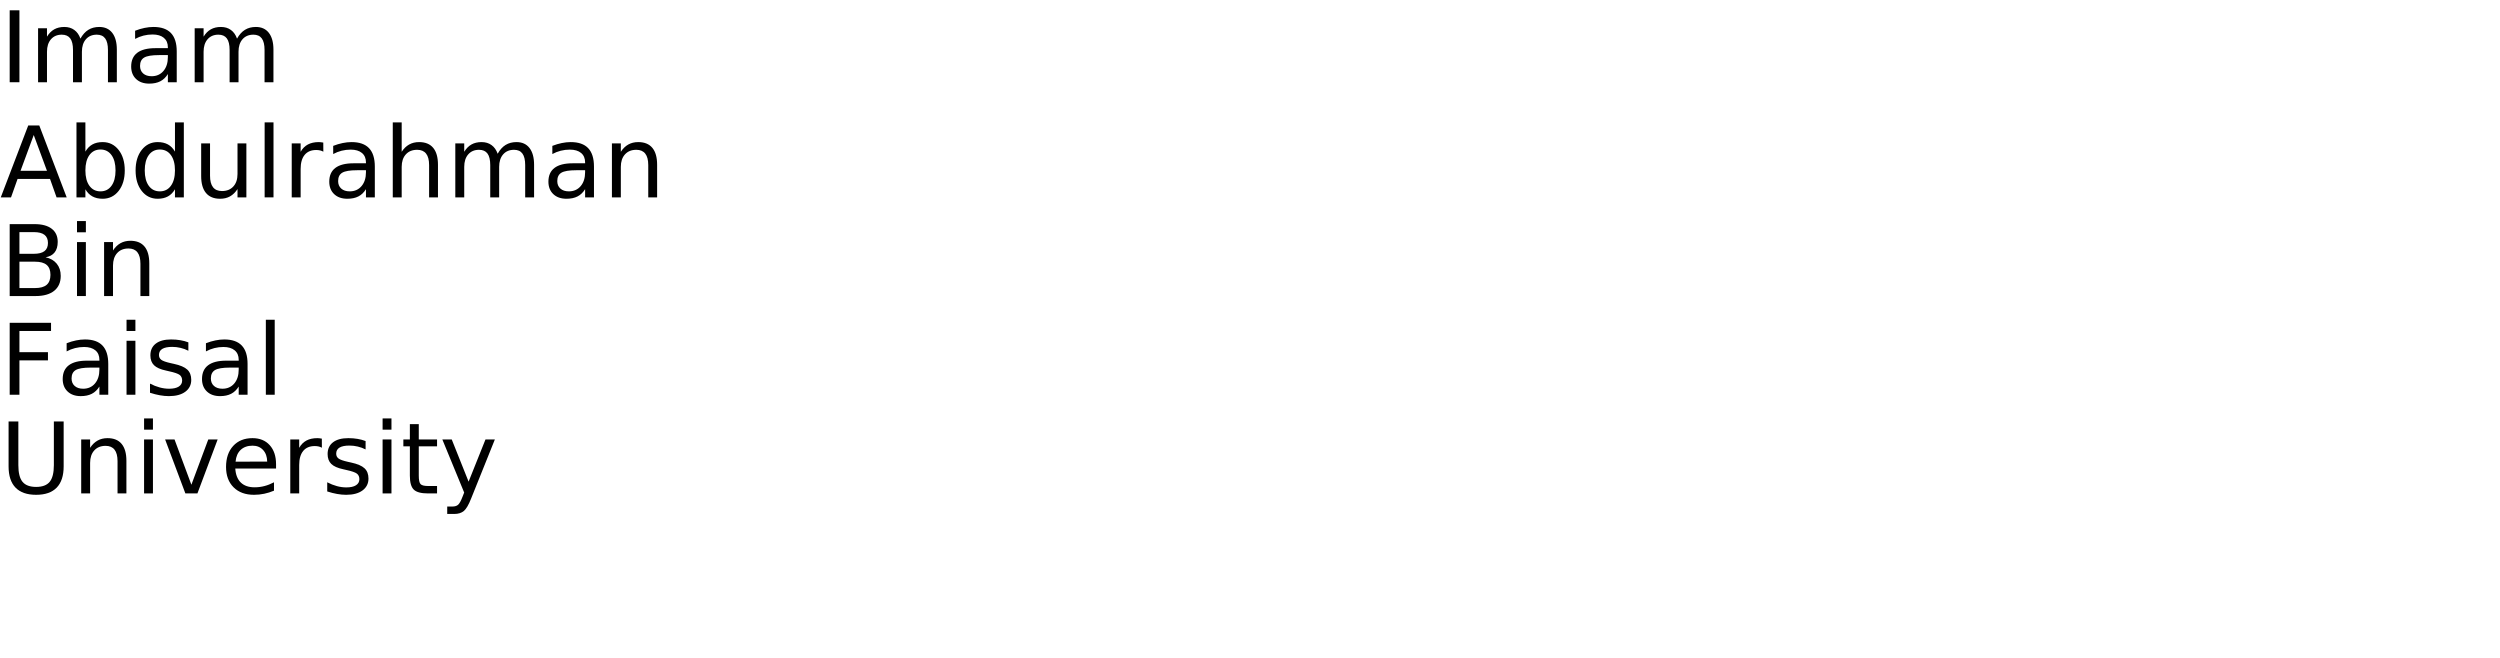
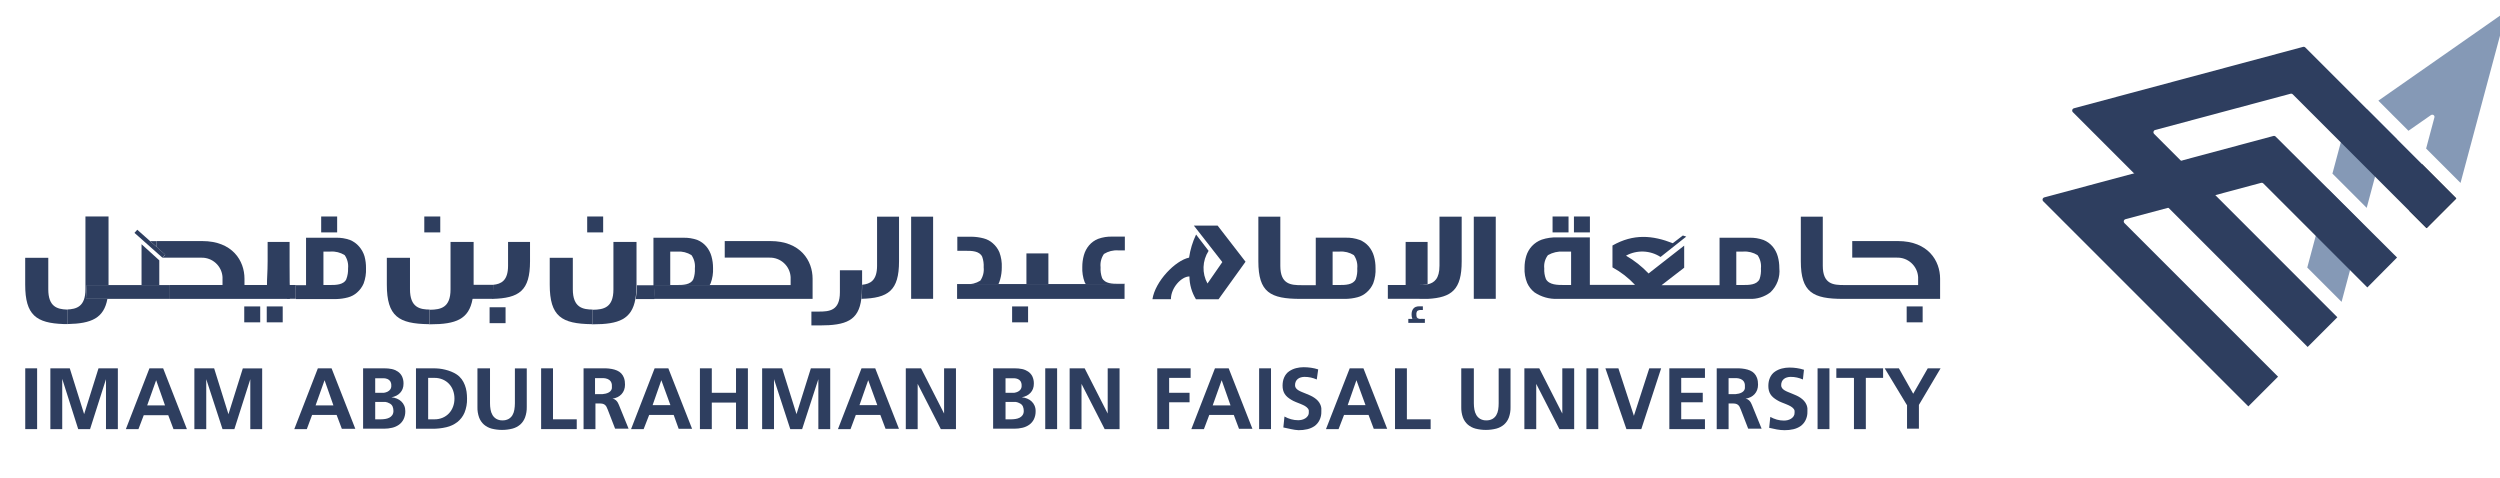
- <svg xmlns="http://www.w3.org/2000/svg" xmlns:xlink="http://www.w3.org/1999/xlink" width="1520" height="400" viewBox="0 0 1520 400">
-   <defs>
-     <g>
-       <g id="glyph-0-0">
-         <path d="M 5.891 -43.734 L 11.812 -43.734 L 11.812 0 L 5.891 0 Z M 5.891 -43.734 " />
-       </g>
-       <g id="glyph-0-1">
-         <path d="M 31.203 -26.516 C 32.547 -28.93 34.156 -30.719 36.031 -31.875 C 37.906 -33.031 40.113 -33.609 42.656 -33.609 C 46.07 -33.609 48.707 -32.41 50.562 -30.016 C 52.414 -27.617 53.344 -24.219 53.344 -19.812 L 53.344 0 L 47.938 0 L 47.938 -19.625 C 47.938 -22.77 47.379 -25.102 46.266 -26.625 C 45.148 -28.156 43.445 -28.922 41.156 -28.922 C 38.363 -28.922 36.156 -27.988 34.531 -26.125 C 32.914 -24.27 32.109 -21.742 32.109 -18.547 L 32.109 0 L 26.688 0 L 26.688 -19.625 C 26.688 -22.789 26.129 -25.129 25.016 -26.641 C 23.898 -28.16 22.18 -28.922 19.859 -28.922 C 17.109 -28.922 14.922 -27.988 13.297 -26.125 C 11.68 -24.258 10.875 -21.734 10.875 -18.547 L 10.875 0 L 5.453 0 L 5.453 -32.812 L 10.875 -32.812 L 10.875 -27.719 C 12.102 -29.727 13.578 -31.211 15.297 -32.172 C 17.016 -33.129 19.055 -33.609 21.422 -33.609 C 23.797 -33.609 25.816 -33 27.484 -31.781 C 29.16 -30.57 30.398 -28.816 31.203 -26.516 Z M 31.203 -26.516 " />
-       </g>
-       <g id="glyph-0-2">
-         <path d="M 20.562 -16.5 C 16.207 -16.5 13.191 -16 11.516 -15 C 9.836 -14 9 -12.301 9 -9.906 C 9 -7.988 9.629 -6.469 10.891 -5.344 C 12.148 -4.219 13.863 -3.656 16.031 -3.656 C 19.02 -3.656 21.414 -4.711 23.219 -6.828 C 25.02 -8.953 25.922 -11.773 25.922 -15.297 L 25.922 -16.5 Z M 31.312 -18.719 L 31.312 0 L 25.922 0 L 25.922 -4.984 C 24.691 -2.992 23.16 -1.523 21.328 -0.578 C 19.492 0.367 17.25 0.844 14.594 0.844 C 11.227 0.844 8.555 -0.098 6.578 -1.984 C 4.598 -3.867 3.609 -6.391 3.609 -9.547 C 3.609 -13.242 4.844 -16.031 7.312 -17.906 C 9.781 -19.781 13.469 -20.719 18.375 -20.719 L 25.922 -20.719 L 25.922 -21.234 C 25.922 -23.723 25.102 -25.645 23.469 -27 C 21.844 -28.352 19.555 -29.031 16.609 -29.031 C 14.734 -29.031 12.906 -28.805 11.125 -28.359 C 9.352 -27.91 7.645 -27.238 6 -26.344 L 6 -31.312 C 7.977 -32.082 9.895 -32.656 11.75 -33.031 C 13.602 -33.414 15.41 -33.609 17.172 -33.609 C 21.91 -33.609 25.453 -32.375 27.797 -29.906 C 30.141 -27.445 31.312 -23.719 31.312 -18.719 Z M 31.312 -18.719 " />
-       </g>
-       <g id="glyph-0-3">
-         <path d="M 20.516 -37.906 L 12.484 -16.141 L 28.562 -16.141 Z M 17.172 -43.734 L 23.875 -43.734 L 40.547 0 L 34.391 0 L 30.406 -11.219 L 10.688 -11.219 L 6.703 0 L 0.469 0 Z M 17.172 -43.734 " />
-       </g>
-       <g id="glyph-0-4">
-         <path d="M 29.203 -16.375 C 29.203 -20.344 28.383 -23.453 26.75 -25.703 C 25.125 -27.961 22.891 -29.094 20.047 -29.094 C 17.191 -29.094 14.945 -27.961 13.312 -25.703 C 11.688 -23.453 10.875 -20.344 10.875 -16.375 C 10.875 -12.414 11.688 -9.305 13.312 -7.047 C 14.945 -4.785 17.191 -3.656 20.047 -3.656 C 22.891 -3.656 25.125 -4.785 26.75 -7.047 C 28.383 -9.305 29.203 -12.414 29.203 -16.375 Z M 10.875 -27.828 C 12 -29.785 13.426 -31.238 15.156 -32.188 C 16.883 -33.133 18.953 -33.609 21.359 -33.609 C 25.336 -33.609 28.57 -32.023 31.062 -28.859 C 33.562 -25.691 34.812 -21.531 34.812 -16.375 C 34.812 -11.219 33.562 -7.055 31.062 -3.891 C 28.57 -0.734 25.336 0.844 21.359 0.844 C 18.953 0.844 16.883 0.367 15.156 -0.578 C 13.426 -1.523 12 -2.973 10.875 -4.922 L 10.875 0 L 5.453 0 L 5.453 -45.594 L 10.875 -45.594 Z M 10.875 -27.828 " />
-       </g>
-       <g id="glyph-0-5">
-         <path d="M 27.25 -27.828 L 27.25 -45.594 L 32.641 -45.594 L 32.641 0 L 27.25 0 L 27.25 -4.922 C 26.113 -2.973 24.68 -1.523 22.953 -0.578 C 21.223 0.367 19.148 0.844 16.734 0.844 C 12.766 0.844 9.535 -0.734 7.047 -3.891 C 4.555 -7.055 3.312 -11.219 3.312 -16.375 C 3.312 -21.531 4.555 -25.691 7.047 -28.859 C 9.535 -32.023 12.766 -33.609 16.734 -33.609 C 19.148 -33.609 21.223 -33.133 22.953 -32.188 C 24.68 -31.238 26.113 -29.785 27.25 -27.828 Z M 8.875 -16.375 C 8.875 -12.414 9.688 -9.305 11.312 -7.047 C 12.945 -4.785 15.191 -3.656 18.047 -3.656 C 20.898 -3.656 23.145 -4.785 24.781 -7.047 C 26.426 -9.305 27.25 -12.414 27.25 -16.375 C 27.25 -20.344 26.426 -23.453 24.781 -25.703 C 23.145 -27.961 20.898 -29.094 18.047 -29.094 C 15.191 -29.094 12.945 -27.961 11.312 -25.703 C 9.688 -23.453 8.875 -20.344 8.875 -16.375 Z M 8.875 -16.375 " />
-       </g>
-       <g id="glyph-0-6">
-         <path d="M 5.094 -12.953 L 5.094 -32.812 L 10.484 -32.812 L 10.484 -13.156 C 10.484 -10.051 11.086 -7.723 12.297 -6.172 C 13.516 -4.617 15.332 -3.844 17.75 -3.844 C 20.664 -3.844 22.969 -4.77 24.656 -6.625 C 26.344 -8.477 27.188 -11.004 27.188 -14.203 L 27.188 -32.812 L 32.578 -32.812 L 32.578 0 L 27.188 0 L 27.188 -5.047 C 25.875 -3.047 24.352 -1.562 22.625 -0.594 C 20.906 0.363 18.898 0.844 16.609 0.844 C 12.836 0.844 9.973 -0.328 8.016 -2.672 C 6.066 -5.016 5.094 -8.441 5.094 -12.953 Z M 18.656 -33.609 Z M 18.656 -33.609 " />
-       </g>
-       <g id="glyph-0-7">
-         <path d="M 5.656 -45.594 L 11.047 -45.594 L 11.047 0 L 5.656 0 Z M 5.656 -45.594 " />
-       </g>
-       <g id="glyph-0-8">
-         <path d="M 24.672 -27.781 C 24.066 -28.125 23.406 -28.379 22.688 -28.547 C 21.977 -28.711 21.191 -28.797 20.328 -28.797 C 17.285 -28.797 14.945 -27.805 13.312 -25.828 C 11.688 -23.848 10.875 -21 10.875 -17.281 L 10.875 0 L 5.453 0 L 5.453 -32.812 L 10.875 -32.812 L 10.875 -27.719 C 12 -29.707 13.469 -31.188 15.281 -32.156 C 17.102 -33.125 19.316 -33.609 21.922 -33.609 C 22.285 -33.609 22.691 -33.582 23.141 -33.531 C 23.586 -33.477 24.086 -33.406 24.641 -33.312 Z M 24.672 -27.781 " />
-       </g>
-       <g id="glyph-0-9">
-         <path d="M 32.938 -19.812 L 32.938 0 L 27.547 0 L 27.547 -19.625 C 27.547 -22.727 26.938 -25.051 25.719 -26.594 C 24.508 -28.145 22.695 -28.922 20.281 -28.922 C 17.363 -28.922 15.066 -27.988 13.391 -26.125 C 11.711 -24.27 10.875 -21.742 10.875 -18.547 L 10.875 0 L 5.453 0 L 5.453 -45.594 L 10.875 -45.594 L 10.875 -27.719 C 12.156 -29.688 13.672 -31.16 15.422 -32.141 C 17.172 -33.117 19.188 -33.609 21.469 -33.609 C 25.238 -33.609 28.094 -32.441 30.031 -30.109 C 31.969 -27.773 32.938 -24.344 32.938 -19.812 Z M 32.938 -19.812 " />
-       </g>
-       <g id="glyph-0-10">
-         <path d="M 32.938 -19.812 L 32.938 0 L 27.547 0 L 27.547 -19.625 C 27.547 -22.727 26.938 -25.051 25.719 -26.594 C 24.508 -28.145 22.695 -28.922 20.281 -28.922 C 17.363 -28.922 15.066 -27.988 13.391 -26.125 C 11.711 -24.27 10.875 -21.742 10.875 -18.547 L 10.875 0 L 5.453 0 L 5.453 -32.812 L 10.875 -32.812 L 10.875 -27.719 C 12.156 -29.688 13.672 -31.16 15.422 -32.141 C 17.172 -33.117 19.188 -33.609 21.469 -33.609 C 25.238 -33.609 28.094 -32.441 30.031 -30.109 C 31.969 -27.773 32.938 -24.344 32.938 -19.812 Z M 32.938 -19.812 " />
-       </g>
-       <g id="glyph-0-11">
-         <path d="M 11.812 -20.891 L 11.812 -4.859 L 21.297 -4.859 C 24.484 -4.859 26.844 -5.516 28.375 -6.828 C 29.906 -8.148 30.672 -10.172 30.672 -12.891 C 30.672 -15.629 29.906 -17.645 28.375 -18.938 C 26.844 -20.238 24.484 -20.891 21.297 -20.891 Z M 11.812 -38.875 L 11.812 -25.688 L 20.562 -25.688 C 23.457 -25.688 25.613 -26.227 27.031 -27.312 C 28.445 -28.406 29.156 -30.062 29.156 -32.281 C 29.156 -34.488 28.445 -36.141 27.031 -37.234 C 25.613 -38.328 23.457 -38.875 20.562 -38.875 Z M 5.891 -43.734 L 21 -43.734 C 25.52 -43.734 29 -42.797 31.438 -40.922 C 33.875 -39.047 35.094 -36.383 35.094 -32.938 C 35.094 -30.258 34.469 -28.129 33.219 -26.547 C 31.969 -24.961 30.133 -23.973 27.719 -23.578 C 30.625 -22.953 32.883 -21.648 34.5 -19.672 C 36.113 -17.691 36.922 -15.219 36.922 -12.25 C 36.922 -8.344 35.594 -5.32 32.938 -3.188 C 30.281 -1.062 26.5 0 21.594 0 L 5.891 0 Z M 5.891 -43.734 " />
-       </g>
-       <g id="glyph-0-12">
-         <path d="M 5.656 -32.812 L 11.047 -32.812 L 11.047 0 L 5.656 0 Z M 5.656 -45.594 L 11.047 -45.594 L 11.047 -38.766 L 5.656 -38.766 Z M 5.656 -45.594 " />
-       </g>
-       <g id="glyph-0-13">
-         <path d="M 5.891 -43.734 L 31.031 -43.734 L 31.031 -38.766 L 11.812 -38.766 L 11.812 -25.875 L 29.156 -25.875 L 29.156 -20.891 L 11.812 -20.891 L 11.812 0 L 5.891 0 Z M 5.891 -43.734 " />
-       </g>
-       <g id="glyph-0-14">
-         <path d="M 26.578 -31.844 L 26.578 -26.75 C 25.047 -27.531 23.457 -28.113 21.812 -28.5 C 20.176 -28.895 18.484 -29.094 16.734 -29.094 C 14.055 -29.094 12.047 -28.68 10.703 -27.859 C 9.367 -27.035 8.703 -25.805 8.703 -24.172 C 8.703 -22.922 9.18 -21.938 10.141 -21.219 C 11.098 -20.508 13.02 -19.832 15.906 -19.188 L 17.75 -18.781 C 21.582 -17.957 24.301 -16.797 25.906 -15.297 C 27.52 -13.805 28.328 -11.723 28.328 -9.047 C 28.328 -6.004 27.117 -3.594 24.703 -1.812 C 22.297 -0.039 18.984 0.844 14.766 0.844 C 13.004 0.844 11.172 0.672 9.266 0.328 C 7.367 -0.004 5.363 -0.516 3.25 -1.203 L 3.25 -6.766 C 5.238 -5.734 7.203 -4.957 9.141 -4.438 C 11.078 -3.914 12.992 -3.656 14.891 -3.656 C 17.422 -3.656 19.367 -4.086 20.734 -4.953 C 22.109 -5.828 22.797 -7.055 22.797 -8.641 C 22.797 -10.109 22.301 -11.234 21.312 -12.016 C 20.32 -12.797 18.16 -13.547 14.828 -14.266 L 12.953 -14.703 C 9.609 -15.41 7.191 -16.488 5.703 -17.938 C 4.223 -19.395 3.484 -21.395 3.484 -23.938 C 3.484 -27.02 4.578 -29.398 6.766 -31.078 C 8.953 -32.766 12.055 -33.609 16.078 -33.609 C 18.078 -33.609 19.953 -33.457 21.703 -33.156 C 23.461 -32.863 25.086 -32.426 26.578 -31.844 Z M 26.578 -31.844 " />
-       </g>
-       <g id="glyph-0-15">
-         <path d="M 5.219 -43.734 L 11.156 -43.734 L 11.156 -17.172 C 11.156 -12.484 12.004 -9.109 13.703 -7.047 C 15.41 -4.984 18.164 -3.953 21.969 -3.953 C 25.758 -3.953 28.504 -4.984 30.203 -7.047 C 31.898 -9.109 32.75 -12.484 32.75 -17.172 L 32.75 -43.734 L 38.703 -43.734 L 38.703 -16.438 C 38.703 -10.727 37.289 -6.422 34.469 -3.516 C 31.645 -0.609 27.477 0.844 21.969 0.844 C 16.445 0.844 12.273 -0.609 9.453 -3.516 C 6.629 -6.422 5.219 -10.727 5.219 -16.438 Z M 5.219 -43.734 " />
-       </g>
-       <g id="glyph-0-16">
-         <path d="M 1.781 -32.812 L 7.5 -32.812 L 17.75 -5.281 L 28.016 -32.812 L 33.719 -32.812 L 21.422 0 L 14.094 0 Z M 1.781 -32.812 " />
-       </g>
-       <g id="glyph-0-17">
-         <path d="M 33.719 -17.75 L 33.719 -15.125 L 8.938 -15.125 C 9.164 -11.406 10.281 -8.57 12.281 -6.625 C 14.289 -4.688 17.082 -3.719 20.656 -3.719 C 22.727 -3.719 24.734 -3.973 26.672 -4.484 C 28.617 -4.992 30.551 -5.754 32.469 -6.766 L 32.469 -1.672 C 30.531 -0.848 28.547 -0.223 26.516 0.203 C 24.484 0.629 22.422 0.844 20.328 0.844 C 15.098 0.844 10.953 -0.676 7.891 -3.719 C 4.836 -6.77 3.312 -10.891 3.312 -16.078 C 3.312 -21.453 4.758 -25.719 7.656 -28.875 C 10.562 -32.031 14.473 -33.609 19.391 -33.609 C 23.805 -33.609 27.297 -32.188 29.859 -29.344 C 32.43 -26.5 33.719 -22.633 33.719 -17.75 Z M 28.328 -19.344 C 28.285 -22.289 27.457 -24.641 25.844 -26.391 C 24.238 -28.148 22.109 -29.031 19.453 -29.031 C 16.441 -29.031 14.031 -28.18 12.219 -26.484 C 10.414 -24.785 9.379 -22.395 9.109 -19.312 Z M 28.328 -19.344 " />
-       </g>
-       <g id="glyph-0-18">
-         <path d="M 10.984 -42.125 L 10.984 -32.812 L 22.094 -32.812 L 22.094 -28.625 L 10.984 -28.625 L 10.984 -10.812 C 10.984 -8.133 11.348 -6.414 12.078 -5.656 C 12.816 -4.895 14.305 -4.516 16.547 -4.516 L 22.094 -4.516 L 22.094 0 L 16.547 0 C 12.391 0 9.52 -0.773 7.938 -2.328 C 6.352 -3.879 5.562 -6.707 5.562 -10.812 L 5.562 -28.625 L 1.609 -28.625 L 1.609 -32.812 L 5.562 -32.812 L 5.562 -42.125 Z M 10.984 -42.125 " />
-       </g>
-       <g id="glyph-0-19">
-         <path d="M 19.312 3.047 C 17.781 6.953 16.289 9.5 14.844 10.688 C 13.406 11.883 11.473 12.484 9.047 12.484 L 4.75 12.484 L 4.75 7.969 L 7.906 7.969 C 9.395 7.969 10.547 7.613 11.359 6.906 C 12.18 6.207 13.094 4.551 14.094 1.938 L 15.062 -0.531 L 1.781 -32.812 L 7.5 -32.812 L 17.75 -7.156 L 28.016 -32.812 L 33.719 -32.812 Z M 19.312 3.047 " />
-       </g>
-     </g>
-   </defs>
-   <g fill="rgb(0%, 0%, 0%)" fill-opacity="1">
-     <use xlink:href="#glyph-0-0" x="0" y="50" />
-     <use xlink:href="#glyph-0-1" x="17.695" y="50" />
-     <use xlink:href="#glyph-0-2" x="76.143" y="50" />
-     <use xlink:href="#glyph-0-1" x="112.91" y="50" />
-   </g>
-   <g fill="rgb(0%, 0%, 0%)" fill-opacity="1">
-     <use xlink:href="#glyph-0-3" x="0" y="120" />
-     <use xlink:href="#glyph-0-4" x="41.045" y="120" />
-     <use xlink:href="#glyph-0-5" x="79.131" y="120" />
-     <use xlink:href="#glyph-0-6" x="117.217" y="120" />
-     <use xlink:href="#glyph-0-7" x="155.244" y="120" />
-     <use xlink:href="#glyph-0-8" x="171.914" y="120" />
-     <use xlink:href="#glyph-0-2" x="196.582" y="120" />
-     <use xlink:href="#glyph-0-9" x="233.35" y="120" />
-     <use xlink:href="#glyph-0-1" x="271.377" y="120" />
-     <use xlink:href="#glyph-0-2" x="329.824" y="120" />
-     <use xlink:href="#glyph-0-10" x="366.592" y="120" />
-   </g>
-   <g fill="rgb(0%, 0%, 0%)" fill-opacity="1">
-     <use xlink:href="#glyph-0-11" x="0" y="180" />
-     <use xlink:href="#glyph-0-12" x="41.162" y="180" />
-     <use xlink:href="#glyph-0-10" x="57.832" y="180" />
-   </g>
-   <g fill="rgb(0%, 0%, 0%)" fill-opacity="1">
-     <use xlink:href="#glyph-0-13" x="0" y="240" />
-     <use xlink:href="#glyph-0-2" x="34.512" y="240" />
-     <use xlink:href="#glyph-0-12" x="71.279" y="240" />
-     <use xlink:href="#glyph-0-14" x="87.949" y="240" />
-     <use xlink:href="#glyph-0-2" x="119.209" y="240" />
-     <use xlink:href="#glyph-0-7" x="155.977" y="240" />
-   </g>
-   <g fill="rgb(0%, 0%, 0%)" fill-opacity="1">
-     <use xlink:href="#glyph-0-15" x="0" y="300" />
-     <use xlink:href="#glyph-0-10" x="43.916" y="300" />
-     <use xlink:href="#glyph-0-12" x="81.943" y="300" />
-     <use xlink:href="#glyph-0-16" x="98.613" y="300" />
-     <use xlink:href="#glyph-0-17" x="134.121" y="300" />
-     <use xlink:href="#glyph-0-8" x="171.035" y="300" />
-     <use xlink:href="#glyph-0-14" x="195.703" y="300" />
-     <use xlink:href="#glyph-0-12" x="226.963" y="300" />
-     <use xlink:href="#glyph-0-18" x="243.633" y="300" />
-     <use xlink:href="#glyph-0-19" x="267.158" y="300" />
-   </g>
+ <svg xmlns="http://www.w3.org/2000/svg" version="1.1" id="Layer_1" x="0px" y="0px" width="874.667px" height="167.167px" viewBox="0 0 874.667 167.167" enable-background="new 0 0 874.667 167.167" xml:space="preserve">
+   <path fill="#2E3E5F" d="M8.833,128.864h4.154v21.267H8.833V128.864z" />
+   <path fill="#2E3E5F" d="M17.62,128.864h6.791l5.026,16.033l0,0l5.026-16.033h6.771v21.267H37.08v-17.469l0,0l-5.567,17.469H27.36  l-5.587-17.571l0,0v17.571h-4.154L17.62,128.864L17.62,128.864z" />
+   <path fill="#2E3E5F" d="M52.284,128.864h4.797l8.309,21.267h-4.694l-1.828-4.86H50.29l-1.849,4.86h-4.403L52.284,128.864z   M54.631,133.018L54.631,133.018l-3.135,8.807h6.23L54.631,133.018z" />
+   <path fill="#2E3E5F" d="M68.13,128.864h6.791l5.006,16.055l0,0l5.026-16.033h6.771v21.246H87.57v-17.466l0,0l-5.567,17.466h-4.154  l-5.691-17.466l0,0v17.466h-4.154v-21.266h0.127V128.864z" />
+   <path fill="#2E3E5F" d="M111.208,128.864h4.797l8.309,21.165h-4.714l-1.828-4.86h-8.579l-1.848,4.963h-4.383L111.208,128.864z   M113.553,133.018L113.553,133.018l-3.136,8.807h6.231L113.553,133.018z" />
+   <path fill="#2E3E5F" d="M127.033,128.864h7.414c0.886-0.01,1.77,0.075,2.638,0.249c0.74,0.162,1.443,0.459,2.077,0.873  c0.626,0.418,1.135,0.99,1.475,1.661c0.385,0.817,0.57,1.714,0.54,2.618c0.008,0.608-0.096,1.216-0.311,1.786  c-0.2,0.517-0.496,0.988-0.873,1.393c-0.38,0.408-0.83,0.746-1.329,0.995c-0.539,0.266-1.112,0.455-1.703,0.562l0,0  c0.649,0.056,1.287,0.21,1.89,0.456c0.566,0.232,1.087,0.563,1.538,0.977c0.444,0.414,0.798,0.916,1.038,1.476  c0.259,0.607,0.386,1.267,0.374,1.931c0.026,0.979-0.181,1.957-0.602,2.844c-0.377,0.761-0.932,1.417-1.62,1.911  c-0.714,0.505-1.518,0.864-2.368,1.059c-0.938,0.226-1.901,0.338-2.866,0.333h-7.311V128.864L127.033,128.864z M131.187,137.422  h1.828c0.442,0.033,0.887,0.033,1.329,0c0.441-0.063,0.869-0.197,1.267-0.395c0.372-0.182,0.694-0.452,0.934-0.791  c0.261-0.383,0.385-0.845,0.353-1.307c0.036-0.53-0.088-1.056-0.353-1.517c-0.226-0.351-0.551-0.626-0.934-0.788  c-0.416-0.175-0.858-0.271-1.308-0.292h-1.496h-1.537v5.215L131.187,137.422z M131.187,146.706h2.077  c0.508-0.004,1.015-0.045,1.517-0.124c0.491-0.069,0.968-0.219,1.413-0.437c0.414-0.207,0.771-0.515,1.038-0.892  c0.292-0.442,0.437-0.967,0.416-1.497c0.005-0.525-0.093-1.05-0.29-1.537c-0.216-0.485-0.599-0.876-1.081-1.1l-0.685-0.312  c-0.233-0.095-0.477-0.155-0.727-0.186h-0.789h-2.804v6.126L131.187,146.706z" />
+   <path fill="#2E3E5F" d="M145.538,128.864h6.084c0.694,0,1.387,0.032,2.078,0.103c0.7,0.08,1.393,0.205,2.077,0.376  c0.708,0.17,1.402,0.392,2.077,0.663c0.66,0.265,1.293,0.592,1.89,0.977c0.681,0.446,1.278,1.009,1.766,1.662  c0.467,0.639,0.844,1.337,1.122,2.077c0.286,0.744,0.488,1.516,0.602,2.305c0.111,0.799,0.167,1.603,0.166,2.409  c0.051,1.7-0.253,3.39-0.893,4.967c-0.544,1.277-1.402,2.399-2.493,3.26c-1.143,0.872-2.461,1.489-3.863,1.807  c-1.627,0.377-3.294,0.559-4.964,0.54h-5.65v-21.145H145.538z M149.692,146.706h2.347c0.978,0.012,1.947-0.18,2.846-0.561  c0.832-0.354,1.581-0.878,2.202-1.537c0.619-0.667,1.098-1.45,1.413-2.306c0.339-0.916,0.509-1.887,0.498-2.867  c0.008-0.977-0.162-1.947-0.498-2.865c-0.313-0.849-0.793-1.626-1.413-2.286c-0.623-0.649-1.372-1.166-2.202-1.516  c-0.9-0.379-1.869-0.57-2.846-0.561h-2.243v14.539L149.692,146.706z" />
+   <path fill="#2E3E5F" d="M167.285,128.864h4.154v12.23c0,0.738,0.062,1.476,0.187,2.203c0.108,0.676,0.342,1.323,0.685,1.913  c0.329,0.558,0.793,1.021,1.351,1.349c0.634,0.352,1.351,0.53,2.077,0.518c0.766,0.033,1.525-0.139,2.202-0.499  c0.558-0.317,1.024-0.777,1.351-1.328c0.338-0.592,0.564-1.239,0.664-1.912c0.123-0.733,0.187-1.478,0.188-2.222v-12.232h4.154  v13.521c0.028,1.246-0.177,2.485-0.602,3.654c-0.354,0.959-0.939,1.813-1.703,2.493c-0.789,0.669-1.72,1.152-2.721,1.413  c-2.379,0.599-4.869,0.599-7.249,0c-0.994-0.263-1.917-0.746-2.7-1.413c-0.763-0.68-1.348-1.534-1.703-2.493  c-0.418-1.173-0.616-2.412-0.581-3.654v-13.521L167.285,128.864z" />
+   <path fill="#2E3E5F" d="M189.321,128.864h4.154v17.84h8.308v3.427h-12.461L189.321,128.864L189.321,128.864z" />
+   <path fill="#2E3E5F" d="M204.109,128.864h5.795h2.077c0.696,0.025,1.391,0.103,2.077,0.227c0.62,0.112,1.227,0.292,1.807,0.54  c0.553,0.231,1.054,0.57,1.474,0.998c0.435,0.459,0.768,1.005,0.977,1.599c0.254,0.755,0.373,1.549,0.352,2.347  c0.008,0.63-0.097,1.256-0.311,1.847c-0.2,0.546-0.503,1.047-0.893,1.476c-0.395,0.43-0.868,0.781-1.392,1.038  c-0.56,0.278-1.164,0.463-1.786,0.54l0,0c0.279,0.036,0.548,0.127,0.79,0.271c0.23,0.136,0.44,0.304,0.623,0.497  c0.186,0.201,0.347,0.425,0.477,0.667c0.139,0.249,0.256,0.497,0.354,0.746l3.385,8.309h-4.714l-2.555-6.604  c-0.129-0.355-0.283-0.702-0.456-1.039c-0.139-0.265-0.33-0.497-0.561-0.685c-0.234-0.18-0.503-0.307-0.79-0.375  c-0.375-0.079-0.759-0.113-1.142-0.103h-1.372v8.973h-4.154v-21.266L204.109,128.864L204.109,128.864L204.109,128.864z   M208.263,137.899h1.392h1.101c0.392-0.028,0.782-0.093,1.164-0.187c0.376-0.093,0.74-0.23,1.08-0.416  c0.323-0.168,0.595-0.419,0.789-0.727c0.148-0.227,0.248-0.479,0.291-0.748c0.022-0.268,0.022-0.54,0-0.809  c0.034-0.557-0.111-1.11-0.416-1.58c-0.267-0.371-0.635-0.659-1.059-0.829c-0.464-0.186-0.955-0.29-1.455-0.312h-1.578h-1.393v5.69  L208.263,137.899z" />
+   <path fill="#2E3E5F" d="M229.032,128.864h4.798l8.308,21.165h-4.694l-1.744-4.86h-8.578l-1.932,4.963h-4.402L229.032,128.864z   M231.379,133.018L231.379,133.018l-3.053,8.724h6.231L231.379,133.018z" />
+   <path fill="#2E3E5F" d="M244.88,128.864h4.154v8.559h8.475v-8.559h4.154v21.267h-4.154v-9.285h-8.475v9.285h-4.154V128.864  L244.88,128.864z" />
+   <path fill="#2E3E5F" d="M266.853,128.864h6.791l5.026,16.033l0,0l5.026-16.033h6.771v21.267h-4.153v-17.469l0,0l-5.671,17.469  h-4.154l-5.69-17.469l0,0v17.469h-4.154v-21.267H266.853z" />
+   <path fill="#2E3E5F" d="M301.414,128.864h4.798l8.308,21.165h-4.693l-1.828-4.86h-8.578l-1.848,4.963h-4.402L301.414,128.864z   M303.761,133.018L303.761,133.018l-3.053,8.724h6.231L303.761,133.018z" />
+   <path fill="#2E3E5F" d="M317.033,128.864h5.214l8.059,15.825l0,0v-15.825h4.154v21.267h-5.298l-8.101-15.826l0,0v15.826h-4.153  v-21.267H317.033z" />
+   <path fill="#2E3E5F" d="M347.563,128.864h7.415c0.887-0.01,1.77,0.075,2.638,0.249c0.74,0.162,1.443,0.459,2.077,0.873  c0.628,0.418,1.135,0.99,1.475,1.661c0.385,0.817,0.57,1.714,0.54,2.618c0.01,0.608-0.097,1.216-0.309,1.786  c-0.199,0.517-0.496,0.988-0.873,1.393c-0.381,0.408-0.832,0.746-1.331,0.995c-0.54,0.266-1.113,0.455-1.704,0.562l0,0  c0.65,0.056,1.287,0.21,1.89,0.456c0.565,0.232,1.087,0.563,1.537,0.977c0.445,0.414,0.799,0.916,1.039,1.476  c0.26,0.607,0.389,1.267,0.374,1.931c0.026,0.979-0.18,1.957-0.6,2.844c-0.379,0.761-0.934,1.417-1.623,1.911  c-0.713,0.505-1.515,0.864-2.368,1.059c-0.938,0.226-1.9,0.338-2.867,0.333h-7.413v-21.122H347.563z M351.718,137.422h1.827  c0.443,0.033,0.888,0.033,1.331,0c0.439-0.063,0.87-0.197,1.266-0.395c0.373-0.182,0.693-0.452,0.934-0.791  c0.261-0.383,0.386-0.845,0.353-1.307c0.034-0.53-0.089-1.056-0.353-1.517c-0.225-0.351-0.551-0.626-0.934-0.788  c-0.416-0.175-0.858-0.271-1.308-0.292h-1.496h-1.537v5.215L351.718,137.422z M351.718,146.706h2.077  c0.51-0.004,1.015-0.045,1.516-0.124c0.491-0.069,0.968-0.219,1.412-0.437c0.415-0.207,0.771-0.515,1.04-0.892  c0.292-0.442,0.436-0.967,0.416-1.497c0.007-0.525-0.094-1.05-0.291-1.537c-0.216-0.485-0.597-0.876-1.081-1.1l-0.684-0.312  c-0.233-0.095-0.478-0.155-0.727-0.186h-0.789h-2.804v6.126L351.718,146.706z" />
+   <path fill="#2E3E5F" d="M365.696,128.864h4.152v21.267h-4.152V128.864z" />
+   <path fill="#2E3E5F" d="M374.273,128.864h5.213l8.061,15.825l0,0v-15.825h4.152v21.267h-5.213l-8.101-15.826l0,0v15.826h-4.153  v-21.267H374.273z" />
+   <path fill="#2E3E5F" d="M404.805,128.864h11.755v3.343h-7.518v5.216h7.145v3.321h-7.145v9.387h-4.154v-21.267H404.805  L404.805,128.864z" />
+   <path fill="#2E3E5F" d="M425.075,128.864h4.8l8.308,21.165h-4.694l-1.828-4.86h-8.578l-1.869,4.963h-4.404L425.075,128.864z   M427.423,133.018L427.423,133.018l-3.137,8.807h6.231L427.423,133.018z" />
+   <path fill="#2E3E5F" d="M440.527,128.864h4.155v21.267h-4.155V128.864z" />
+   <path fill="#2E3E5F" d="M460.695,132.768c-0.667-0.294-1.363-0.521-2.077-0.683c-0.723-0.154-1.464-0.231-2.202-0.229  c-0.443,0-0.884,0.063-1.31,0.188c-0.387,0.104-0.746,0.29-1.058,0.539c-0.303,0.247-0.543,0.559-0.705,0.915  c-0.18,0.411-0.266,0.858-0.25,1.309c-0.006,0.35,0.103,0.692,0.31,0.975c0.227,0.3,0.511,0.555,0.831,0.748  c0.385,0.234,0.787,0.436,1.205,0.602l1.433,0.582l1.516,0.643c0.507,0.228,0.994,0.5,1.454,0.809  c0.465,0.311,0.89,0.673,1.267,1.081c0.379,0.422,0.681,0.906,0.894,1.432c0.146,0.367,0.242,0.751,0.29,1.143  c0.021,0.395,0.021,0.789,0,1.184c0.037,1.034-0.186,2.063-0.644,2.991c-0.4,0.825-1,1.539-1.744,2.076  c-0.768,0.524-1.628,0.897-2.535,1.101c-0.988,0.228-1.999,0.341-3.013,0.333c-0.894-0.047-1.784-0.173-2.658-0.373  c-0.899-0.167-1.801-0.36-2.701-0.582l0.395-3.821c0.732,0.414,1.514,0.732,2.325,0.955c0.807,0.225,1.637,0.335,2.472,0.333  c0.428,0,0.853-0.049,1.269-0.146c0.423-0.103,0.831-0.268,1.204-0.499c0.354-0.216,0.658-0.508,0.892-0.85  c0.248-0.367,0.371-0.805,0.352-1.248c0.027-0.227,0.027-0.456,0-0.684c-0.05-0.224-0.143-0.434-0.269-0.622  c-0.137-0.187-0.298-0.354-0.478-0.499c-0.182-0.155-0.375-0.294-0.58-0.416c-0.509-0.284-1.036-0.533-1.579-0.749l-1.621-0.642  l-0.851-0.375l-0.811-0.456c-0.462-0.271-0.898-0.587-1.307-0.933c-0.359-0.315-0.677-0.68-0.934-1.082  c-0.254-0.403-0.443-0.846-0.562-1.309c-0.131-0.521-0.193-1.06-0.186-1.599c0-0.487,0.043-0.973,0.126-1.454  c0.083-0.471,0.223-0.93,0.416-1.37c0.188-0.438,0.433-0.85,0.725-1.225c0.3-0.381,0.656-0.71,1.058-0.977  c0.735-0.497,1.551-0.862,2.411-1.081c0.862-0.219,1.748-0.33,2.638-0.33c0.86,0.002,1.721,0.063,2.575,0.186  c0.855,0.122,1.694,0.314,2.514,0.582L460.695,132.768z" />
+   <path fill="#2E3E5F" d="M472.222,128.864h4.8l8.309,21.165h-4.695l-1.827-4.86h-8.577l-1.912,4.963h-4.403L472.222,128.864z   M474.57,133.018L474.57,133.018l-3.053,8.724h6.229L474.57,133.018z" />
+   <path fill="#2E3E5F" d="M488.068,128.864h4.154v17.84h8.309v3.427h-12.463V128.864z" />
+   <path fill="#2E3E5F" d="M511.498,128.864h4.153v12.23c0,0.738,0.063,1.476,0.188,2.203c0.106,0.676,0.341,1.323,0.683,1.913  c0.331,0.556,0.795,1.019,1.35,1.349c0.637,0.352,1.352,0.53,2.079,0.518c0.764,0.031,1.523-0.141,2.202-0.499  c0.557-0.317,1.021-0.777,1.348-1.328c0.34-0.592,0.564-1.239,0.667-1.912c0.114-0.735,0.17-1.478,0.166-2.222v-12.232h4.151v13.521  c0.035,1.244-0.162,2.483-0.58,3.654c-0.354,0.959-0.939,1.813-1.703,2.493c-0.791,0.669-1.719,1.152-2.721,1.413  c-2.38,0.599-4.87,0.599-7.249,0c-0.994-0.263-1.916-0.746-2.699-1.413c-0.764-0.68-1.35-1.534-1.705-2.493  c-0.418-1.173-0.615-2.412-0.582-3.654v-13.521L511.498,128.864z" />
+   <path fill="#2E3E5F" d="M533.326,128.864h5.213l8.06,15.825l0,0v-15.825h4.153v21.267h-5.17l-8.104-15.826l0,0v15.826h-4.151  V128.864L533.326,128.864z" />
+   <path fill="#2E3E5F" d="M555.031,128.864h4.153v21.267h-4.153V128.864z" />
+   <path fill="#2E3E5F" d="M561.676,128.864h4.548l5.424,16.615l0,0l5.379-16.615h4.153l-6.938,21.267h-5.213L561.676,128.864z" />
+   <path fill="#2E3E5F" d="M584.046,128.864h12.46v3.343H588.2v5.216h7.539v3.321H588.2v5.939h8.307v3.447h-12.46V128.864z" />
+   <path fill="#2E3E5F" d="M600.536,128.864h5.795h2.079c0.697,0.025,1.39,0.103,2.076,0.227c0.621,0.112,1.228,0.292,1.808,0.54  c0.546,0.233,1.039,0.572,1.454,0.998c0.436,0.457,0.768,1.005,0.977,1.599c0.256,0.755,0.373,1.549,0.353,2.347  c0.01,0.63-0.099,1.256-0.312,1.847c-0.199,0.546-0.503,1.047-0.894,1.476c-0.393,0.43-0.866,0.781-1.389,1.038  c-0.563,0.278-1.167,0.463-1.788,0.54l0,0c0.278,0.036,0.547,0.127,0.789,0.271c0.229,0.136,0.44,0.304,0.624,0.497  c0.186,0.201,0.349,0.425,0.476,0.667c0.142,0.249,0.258,0.497,0.354,0.746l3.386,8.309h-4.695l-2.554-6.604  c-0.132-0.355-0.284-0.702-0.457-1.039c-0.141-0.265-0.33-0.497-0.561-0.685c-0.231-0.18-0.503-0.307-0.791-0.375  c-0.375-0.079-0.758-0.113-1.141-0.103h-1.348v8.973h-4.155v-21.266h-0.085v-0.001H600.536z M604.691,137.899h1.389h1.102  c0.391-0.028,0.781-0.091,1.162-0.187c0.377-0.093,0.739-0.23,1.081-0.416c0.319-0.172,0.592-0.421,0.789-0.727  c0.143-0.227,0.232-0.481,0.269-0.748c0.023-0.268,0.023-0.54,0-0.809c0.035-0.557-0.112-1.11-0.414-1.58  c-0.269-0.371-0.636-0.659-1.06-0.829c-0.464-0.186-0.955-0.29-1.454-0.312h-1.558h-1.225v5.69L604.691,137.899z" />
+   <path fill="#2E3E5F" d="M630.777,132.768c-0.669-0.294-1.365-0.521-2.076-0.683c-0.726-0.154-1.464-0.231-2.204-0.229  c-0.441,0-0.884,0.063-1.308,0.188c-0.387,0.104-0.748,0.29-1.058,0.539c-0.304,0.247-0.545,0.559-0.708,0.915  c-0.178,0.411-0.265,0.858-0.249,1.309c-0.004,0.35,0.104,0.692,0.312,0.975c0.226,0.3,0.51,0.555,0.829,0.748  c0.387,0.234,0.789,0.436,1.207,0.602l1.431,0.582l1.516,0.643c0.509,0.228,0.994,0.5,1.454,0.809  c0.458,0.311,0.878,0.673,1.249,1.081c0.379,0.422,0.681,0.906,0.892,1.432c0.146,0.367,0.243,0.751,0.29,1.143  c0.023,0.395,0.023,0.789,0,1.184c0.037,1.034-0.184,2.063-0.642,2.991c-0.4,0.825-1.002,1.539-1.746,2.076  c-0.766,0.524-1.629,0.897-2.535,1.101c-0.986,0.228-1.999,0.341-3.011,0.333c-0.92,0-1.837-0.083-2.744-0.25  c-0.896-0.166-1.798-0.357-2.699-0.58l0.393-3.82c0.728,0.41,1.503,0.73,2.305,0.955c0.807,0.223,1.636,0.334,2.472,0.332  c0.429,0,0.853-0.05,1.267-0.146c0.425-0.101,0.833-0.268,1.204-0.497c0.356-0.219,0.659-0.509,0.894-0.85  c0.247-0.367,0.371-0.806,0.352-1.248c0.027-0.228,0.027-0.458,0-0.684c-0.052-0.226-0.143-0.435-0.269-0.625  c-0.139-0.187-0.298-0.351-0.478-0.497c-0.182-0.154-0.377-0.293-0.582-0.415c-0.507-0.286-1.034-0.536-1.578-0.749l-1.62-0.644  l-0.851-0.373l-0.811-0.456c-0.462-0.271-0.898-0.589-1.307-0.936c-0.361-0.313-0.677-0.678-0.934-1.079  c-0.256-0.403-0.445-0.847-0.562-1.309c-0.131-0.521-0.191-1.06-0.186-1.599c0-0.487,0.041-0.973,0.124-1.454  c0.085-0.473,0.225-0.933,0.416-1.372c0.188-0.438,0.433-0.85,0.725-1.225c0.3-0.38,0.657-0.71,1.06-0.977  c0.733-0.497,1.549-0.862,2.411-1.079c0.86-0.221,1.748-0.333,2.636-0.333c0.862,0.002,1.723,0.063,2.577,0.187  c0.854,0.122,1.694,0.315,2.514,0.58L630.777,132.768z" />
+   <path fill="#2E3E5F" d="M635.907,128.864h4.153v21.267h-4.153V128.864z" />
+   <path fill="#2E3E5F" d="M648.536,132.207h-6.066v-3.343h16.366v3.343h-6.043v17.924h-4.155v-17.82L648.536,132.207z" />
+   <path fill="#2E3E5F" d="M667.144,141.68l-7.748-12.814h4.966l5.006,8.89l5.089-8.89h4.486l-7.58,12.793v8.309h-4.155v-8.309  L667.144,141.68z" />
+   <rect x="667.083" y="107.208" fill="#2E3E5F" width="5.588" height="5.566" />
+   <rect x="515.629" y="75.804" fill="#2E3E5F" width="7.687" height="28.745" />
+   <path fill="#2E3E5F" d="M499.472,104.571L499.472,104.571c-0.893,0-1.848,0-2.867,0H499.472z" />
+   <path fill="#2E3E5F" d="M499.472,99.482V84.655h-7.686v15.057h4.443C497.317,99.743,498.402,99.667,499.472,99.482z" />
+   <path fill="#2E3E5F" d="M481.256,93.791c0.01-1.403-0.18-2.802-0.559-4.152c-0.353-1.258-0.969-2.426-1.807-3.427  c-0.854-1-1.938-1.776-3.157-2.265c-1.601-0.58-3.303-0.847-5.006-0.789h-10.386v16.614h-4.963c-3.697,0-7.435-0.248-7.435-6.749  V75.804h-7.688v15.6c0,10.882,4.155,13.168,14.81,13.168h15.743c1.403-0.026,2.798-0.223,4.153-0.582  c1.178-0.309,2.271-0.891,3.179-1.704c0.998-0.863,1.787-1.943,2.305-3.156C481.073,97.422,481.349,95.607,481.256,93.791z   M474.361,97.634c-0.934,2.077-3.799,2.077-5.669,2.077h-2.454V88.016h2.454c1.752-0.121,3.496,0.314,4.982,1.247  c0.94,1.358,1.361,3.01,1.184,4.651C474.943,95.177,474.773,96.44,474.361,97.634L474.361,97.634z" />
+   <path fill="#2E3E5F" d="M222.718,92.959v-8.307l0,0v9.117C222.697,93.522,222.718,93.251,222.718,92.959z" />
+   <path fill="#2E3E5F" d="M248.306,99.711c0.104-0.209,0.25-0.375,0.333-0.603c0.631-1.698,0.913-3.506,0.831-5.317  c0.008-1.403-0.181-2.802-0.56-4.152c-0.353-1.259-0.969-2.425-1.807-3.427c-0.838-0.983-1.899-1.753-3.095-2.244  c-1.603-0.58-3.302-0.847-5.005-0.789h-10.385v16.615h-5.795c0.009,1.62-0.124,3.239-0.394,4.838h6.479l0.312-4.838h19.212  L248.306,99.711z M234.495,88.017h2.451c1.751-0.122,3.497,0.313,4.985,1.247c0.94,1.358,1.361,3.01,1.184,4.651  c0.076,1.262-0.1,2.527-0.52,3.72c-0.934,2.076-3.8,2.076-5.669,2.076h-2.431V88.017L234.495,88.017z" />
+   <path fill="#2E3E5F" d="M101.32,92.959v-8.307h-7.684v6.748c0,3.677-0.27,6.356-0.229,8.309h7.975  C101.382,99.711,101.32,99.462,101.32,92.959z" />
+   <rect x="543.191" y="75.743" fill="#2E3E5F" width="5.588" height="5.566" />
+   <rect x="205.438" y="75.743" fill="#2E3E5F" width="5.588" height="5.566" />
+   <rect x="112.37" y="75.743" fill="#2E3E5F" width="5.587" height="5.566" />
+   <path fill="#2E3E5F" d="M435.772,91.569L426.01,78.94h-8.308l9.948,12.754l-5.193,7.495c-1.977-3.59-1.826-7.978,0.394-11.422  l-4.382-5.711c-1.215,2.554-2.042,5.278-2.451,8.077c-4.86,1.018-11.86,8.308-12.815,14.54h6.459c0-4.009,3.695-7.955,6.48-7.955  c0.021,2.825,0.81,5.59,2.285,7.995h7.893L435.772,91.569z" />
+   <rect x="550.668" y="75.743" fill="#2E3E5F" width="5.588" height="5.566" />
+   <path fill="#2E3E5F" d="M496.648,104.571c1.017,0,1.972,0,2.867,0c8.433-0.457,11.88-3.261,11.88-13.086V75.803h-7.767v17.156  c0,4.55-1.83,6.023-4.154,6.521c-1.07,0.187-2.155,0.262-3.24,0.229H485.56v4.838h11.09v0.023H496.648z" />
+   <polygon fill="#2E3E5F" points="55.731,91.091 49.521,85.442 49.521,99.711 55.731,99.711 " />
+   <polygon fill="#2E3E5F" points="54.797,84.363 52.512,84.363 54.797,86.376 " />
+   <rect x="318.777" y="75.804" fill="#2E3E5F" width="7.687" height="28.745" />
+   <path fill="#2E3E5F" d="M306.856,92.959c0,5.193-2.388,6.398-5.234,6.667v1.081c0.007,1.283-0.069,2.567-0.228,3.842  c9.367-0.249,13.147-2.847,13.147-13.127V75.804h-7.686V92.959L306.856,92.959z" />
+   <path fill="#2E3E5F" d="M222.697,99.566V84.655h-8.08v16.614c0,6.397-3.469,7.04-7.103,7.103h-0.291v5.09h0.291  c9.014,0,13.521-1.787,14.788-8.849c0.271-1.599,0.403-3.218,0.394-4.841C222.697,99.772,222.697,99.607,222.697,99.566z" />
+   <path fill="#2E3E5F" d="M206.975,113.397L206.975,113.397z" />
+   <path fill="#2E3E5F" d="M23.705,108.309v5.067c8.308-0.167,12.648-2.077,13.874-8.827h-7.499l0.312-4.84h7.581c0,0,0,0,0-0.144  V75.745h-8.08v25.464c0,6.063-3.094,6.957-6.5,7.08h0.312V108.309z" />
+   <path fill="#2E3E5F" d="M24.973,113.397L24.973,113.397L24.973,113.397z" />
+   <path fill="#2E3E5F" d="M207.224,113.397L207.224,113.397z" />
+   <path fill="#2E3E5F" d="M207.224,108.309h0.291c-3.635,0-7.103-0.685-7.103-7.103V90.198h-8.08v9.388  c0,11.132,4.154,13.687,14.642,13.833h0.25V108.309z" />
+   <path fill="#2E3E5F" d="M22.272,113.376h1.433v-5.067h-0.312c-3.405-0.125-6.5-1.017-6.5-7.082V90.198h-8.08v9.388  C8.813,110.261,12.676,113.043,22.272,113.376z" />
+   <path fill="#2E3E5F" d="M27.09,113.397L27.09,113.397z" />
+   <path fill="#2E3E5F" d="M301.621,99.628V94.56h-7.768v7.706c0,6.498-3.737,6.748-7.436,6.748h-2.535v4.842h2.929  c9.201,0,13.602-1.725,14.539-9.327c0.158-1.273,0.234-2.558,0.227-3.842v-1.059H301.621z" />
+   <path fill="#2E3E5F" d="M620.164,86.231c-0.854-1-1.938-1.775-3.157-2.265c-1.604-0.58-3.301-0.846-5.005-0.789h-10.385v16.615  h-20.313l7.934-6.126v-7.726l-12.462,9.739c-2.313-2.45-4.974-4.548-7.894-6.23c3.81-2.078,8.446-1.902,12.087,0.456l8.993-7.122  l-1.181-0.394l-3.531,2.7c-7.062-2.761-13.729-3.386-21.102,0.81l0,0v7.645c2.947,1.6,5.611,3.669,7.894,6.126h-15.806V83.053  h-11.404c-1.845-0.059-3.689,0.209-5.438,0.789c-1.306,0.476-2.479,1.253-3.429,2.265c-0.903,0.982-1.578,2.152-1.973,3.426  c-0.409,1.348-0.612,2.747-0.603,4.155c-0.087,1.818,0.226,3.632,0.914,5.315c0.578,1.284,1.454,2.409,2.555,3.281  c2.364,1.59,5.172,2.391,8.019,2.286h67.147c2.651,0.133,5.262-0.679,7.371-2.286c2.313-2.18,3.471-5.313,3.137-8.475  c0.009-1.403-0.181-2.802-0.56-4.153C621.618,88.401,621,87.233,620.164,86.231z M549.735,99.711h-2.638  c-2.077,0-5.13,0-6.232-2.078c-0.458-1.182-0.657-2.452-0.582-3.719c-0.186-1.659,0.275-3.324,1.29-4.651  c1.646-0.937,3.53-1.371,5.422-1.247h2.68v11.672L549.735,99.711z M615.614,97.634c-0.932,2.077-3.802,2.077-5.669,2.077h-2.474  V88.016h2.452c1.754-0.121,3.496,0.314,4.984,1.247c0.94,1.358,1.361,3.01,1.184,4.651C616.182,95.175,616.02,96.438,615.614,97.634  z" />
+   <path fill="#2E3E5F" d="M644.858,104.571h33.919v-7.062c0-6.232-4.153-13.17-14.808-13.17h-15.933v5.797h15.617  c3.904-0.108,7.191,2.895,7.437,6.79v2.804h-25.92c-3.696,0-7.437-0.249-7.437-6.749V75.803h-7.686v15.599  C630.05,102.286,634.265,104.571,644.858,104.571z" />
+   <path fill="#2E3E5F" d="M266.292,104.571H284.3v-7.062c0-6.232-4.154-13.17-14.809-13.17h-15.93v5.797h15.618  c3.904-0.108,7.192,2.895,7.436,6.79v2.804h-47.52l-0.312,4.841H266.292L266.292,104.571z" />
+   <path fill="#2E3E5F" d="M30.081,104.571h29.368v-4.859h26.087v-2.202c0-6.232-4.154-13.17-14.809-13.17h-15.93v2.079l3.011,2.679  l-0.956,1.059l0,0h13.521c3.911-0.132,7.221,2.866,7.478,6.771v2.804h-47.52L30.081,104.571z" />
+   <rect x="359.112" y="88.661" fill="#2E3E5F" width="7.685" height="10.719" />
+   <polygon fill="#2E3E5F" points="59.449,104.571 67.549,104.571 85.536,104.571 101.403,104.571 101.403,104.549 101.403,99.711   93.407,99.711 85.536,99.711 59.449,99.711 " />
+   <path fill="#2E3E5F" d="M393.547,99.295h-2.305c-1.87,0-4.715,0-5.67-2.078c-0.419-1.191-0.597-2.456-0.519-3.718  c-0.177-1.644,0.243-3.295,1.184-4.653c1.489-0.93,3.234-1.367,4.985-1.246h2.326v-4.818h-4.361  c-1.704-0.059-3.403,0.211-5.005,0.791c-1.22,0.487-2.304,1.264-3.157,2.264c-0.838,1.001-1.454,2.167-1.805,3.427  c-0.382,1.351-0.568,2.749-0.561,4.153c-0.082,1.809,0.2,3.617,0.831,5.316c0.104,0.25,0.25,0.436,0.375,0.665h13.687l0,0  L393.547,99.295L393.547,99.295z" />
+   <path fill="#2E3E5F" d="M349.931,97.737c0.38-1.352,0.567-2.749,0.559-4.153c0.083-1.811-0.2-3.617-0.831-5.317  c-0.518-1.214-1.307-2.291-2.305-3.155c-0.909-0.813-1.999-1.397-3.178-1.704c-1.356-0.361-2.75-0.559-4.154-0.582h-5.088v4.924  h3.032c1.871,0,4.716,0,5.671,2.076c0.418,1.191,0.597,2.456,0.519,3.719c0.178,1.642-0.243,3.293-1.183,4.652  c-1.489,0.93-3.234,1.368-4.985,1.246h11.319C349.568,98.894,349.777,98.323,349.931,97.737z" />
+   <polygon fill="#2E3E5F" points="393.443,104.571 393.443,104.216 393.443,99.711 393.443,99.379 379.798,99.379 366.796,99.379   359.112,99.379 349.225,99.379 337.906,99.379 334.853,99.379 334.853,104.216 334.853,104.571 373.92,104.571 " />
+   <rect x="354.105" y="107.208" fill="#2E3E5F" width="5.587" height="5.566" />
+   <rect x="93.324" y="107.208" fill="#2E3E5F" width="5.587" height="5.566" />
+   <rect x="85.453" y="107.208" fill="#2E3E5F" width="5.587" height="5.566" />
+   <polygon fill="#2E3E5F" points="56.833,90.156 56.874,90.115 57.809,89.055 54.797,86.376 52.512,84.363 48.025,80.374   47.174,81.329 47.049,81.476 " />
+   <path fill="#2E3E5F" d="M127.531,89.657c-0.384-1.265-1.036-2.435-1.911-3.426c-0.854-1-1.937-1.775-3.157-2.265  c-1.603-0.58-3.302-0.846-5.005-0.789h-10.384v16.615h-3.572v4.84h14.082c1.403-0.024,2.797-0.221,4.154-0.582  c1.18-0.308,2.269-0.889,3.178-1.703c0.998-0.862,1.786-1.943,2.306-3.156c0.631-1.699,0.913-3.507,0.831-5.317  C128.078,92.453,127.902,91.032,127.531,89.657z M121.196,97.634c-0.935,2.077-3.8,2.077-5.67,2.077h-2.368V88.016h2.452  c1.751-0.121,3.497,0.314,4.984,1.247c0.941,1.358,1.361,3.01,1.184,4.651c0.051,1.267-0.154,2.533-0.602,3.72H121.196  L121.196,97.634z" />
+   <rect x="100.427" y="99.711" fill="#2E3E5F" width="3.053" height="4.817" />
+   <path fill="#2E3E5F" d="M177.752,92.981c0,5.192-2.389,6.398-5.234,6.666v1.082c0.007,1.283-0.069,2.567-0.228,3.842  c9.366-0.25,13.147-2.846,13.147-13.127v-6.791h-7.685v8.309L177.752,92.981L177.752,92.981z" />
+   <path fill="#2E3E5F" d="M165.727,92.959v-8.307l0,0v9.117C165.706,93.522,165.727,93.251,165.727,92.959z" />
+   <rect x="148.446" y="75.743" fill="#2E3E5F" width="5.588" height="5.566" />
+   <rect x="171.292" y="107.5" fill="#2E3E5F" width="5.587" height="5.565" />
+   <path fill="#2E3E5F" d="M165.706,99.566V84.655h-8.08v16.614c0,6.397-3.468,7.04-7.103,7.103h-0.291v5.09h0.312  c9.014,0,13.52-1.787,14.788-8.849c0.271-1.599,0.403-3.218,0.395-4.841C165.727,99.772,165.706,99.607,165.706,99.566z" />
+   <path fill="#2E3E5F" d="M150.232,108.309h0.312c-3.634,0-7.103-0.685-7.103-7.103V90.198h-8.101v9.388  c0,11.132,4.154,13.687,14.643,13.833h0.249V108.309L150.232,108.309z" />
+   <rect x="164.232" y="99.648" fill="#2E3E5F" width="8.287" height="4.901" />
+   <path fill="#2E3E5F" d="M497.831,111.57h-0.622c-0.566,0.114-1.15-0.093-1.516-0.541c-0.116-0.317-0.165-0.657-0.146-0.996  c-0.05-0.438,0.062-0.884,0.312-1.247c0.396-0.247,0.862-0.363,1.33-0.332h0.623v-1.288h-1.164  c-0.453-0.018-0.903,0.056-1.331,0.208c-0.322,0.128-0.606,0.335-0.829,0.601c-0.223,0.269-0.385,0.58-0.478,0.914  c-0.101,0.357-0.146,0.729-0.146,1.101c-0.019,0.481,0.061,0.962,0.229,1.413v0.186h3.636L497.831,111.57z" />
+   <polygon fill="#2E3E5F" points="498.515,112.96 498.515,112.858 498.515,111.654 498.515,111.57 497.166,111.57 495.878,111.57   495.131,111.57 494.134,111.57 493.012,111.57 492.722,111.57 492.722,112.858 492.722,112.96 496.585,112.96 " />
+   <polygon fill="#8599B6" points="807.234,93.6 819.24,105.607 826.566,78.194 814.576,66.202 " />
+   <polygon points="842.998,73.831 848.986,79.819 859.367,69.42 847.376,57.415 " />
+   <path fill="#8599B6" d="M832.103,35.222l10.533,10.532l7.838-5.462c0.26-0.177,0.59-0.206,0.873-0.075  c0.332,0.174,0.486,0.564,0.361,0.917l-2.889,10.833l12.037,12.036l10.199-38.064l5.342-19.922c0.113-0.434-0.146-0.878-0.58-0.99  c-0.23-0.061-0.475-0.018-0.668,0.118L832.103,35.222z" />
+   <polygon fill="#8599B6" points="820.744,43.181 816.035,60.741 828.027,72.731 833.533,52.164 838.574,48.627 828.027,38.081 " />
+   <path fill="#2E3E5F" d="M838.65,90.095l-42.479-42.31c-0.203-0.205-0.502-0.285-0.781-0.211l-65.117,17.453l0,0l-15.047,4.033  c-0.436,0.11-0.693,0.558-0.582,0.989c0.037,0.146,0.113,0.275,0.221,0.379l11,10.998l60.756,60.756l10.395-10.396l-53.742-53.729  c-0.322-0.313-0.328-0.826-0.02-1.147c0.105-0.105,0.236-0.185,0.379-0.221l47.455-12.714c0.279-0.074,0.578,0.006,0.783,0.21  l36.381,36.381L838.65,90.095z" />
+   <path fill="#2E3E5F" d="M740.64,33.852L740.64,33.852l-15.047,4.032c-0.434,0.113-0.693,0.558-0.582,0.991  c0.039,0.146,0.113,0.275,0.223,0.378l11,10.999l71.137,71.138l10.395-10.396l-64.109-64.143c-0.322-0.313-0.33-0.826-0.02-1.148  c0.105-0.106,0.234-0.183,0.379-0.22l47.365-12.685c0.279-0.074,0.578,0.006,0.781,0.21l46.809,46.81l10.396-10.396L806.554,16.61  c-0.203-0.205-0.502-0.284-0.779-0.21L740.64,33.852z" />
</svg>
